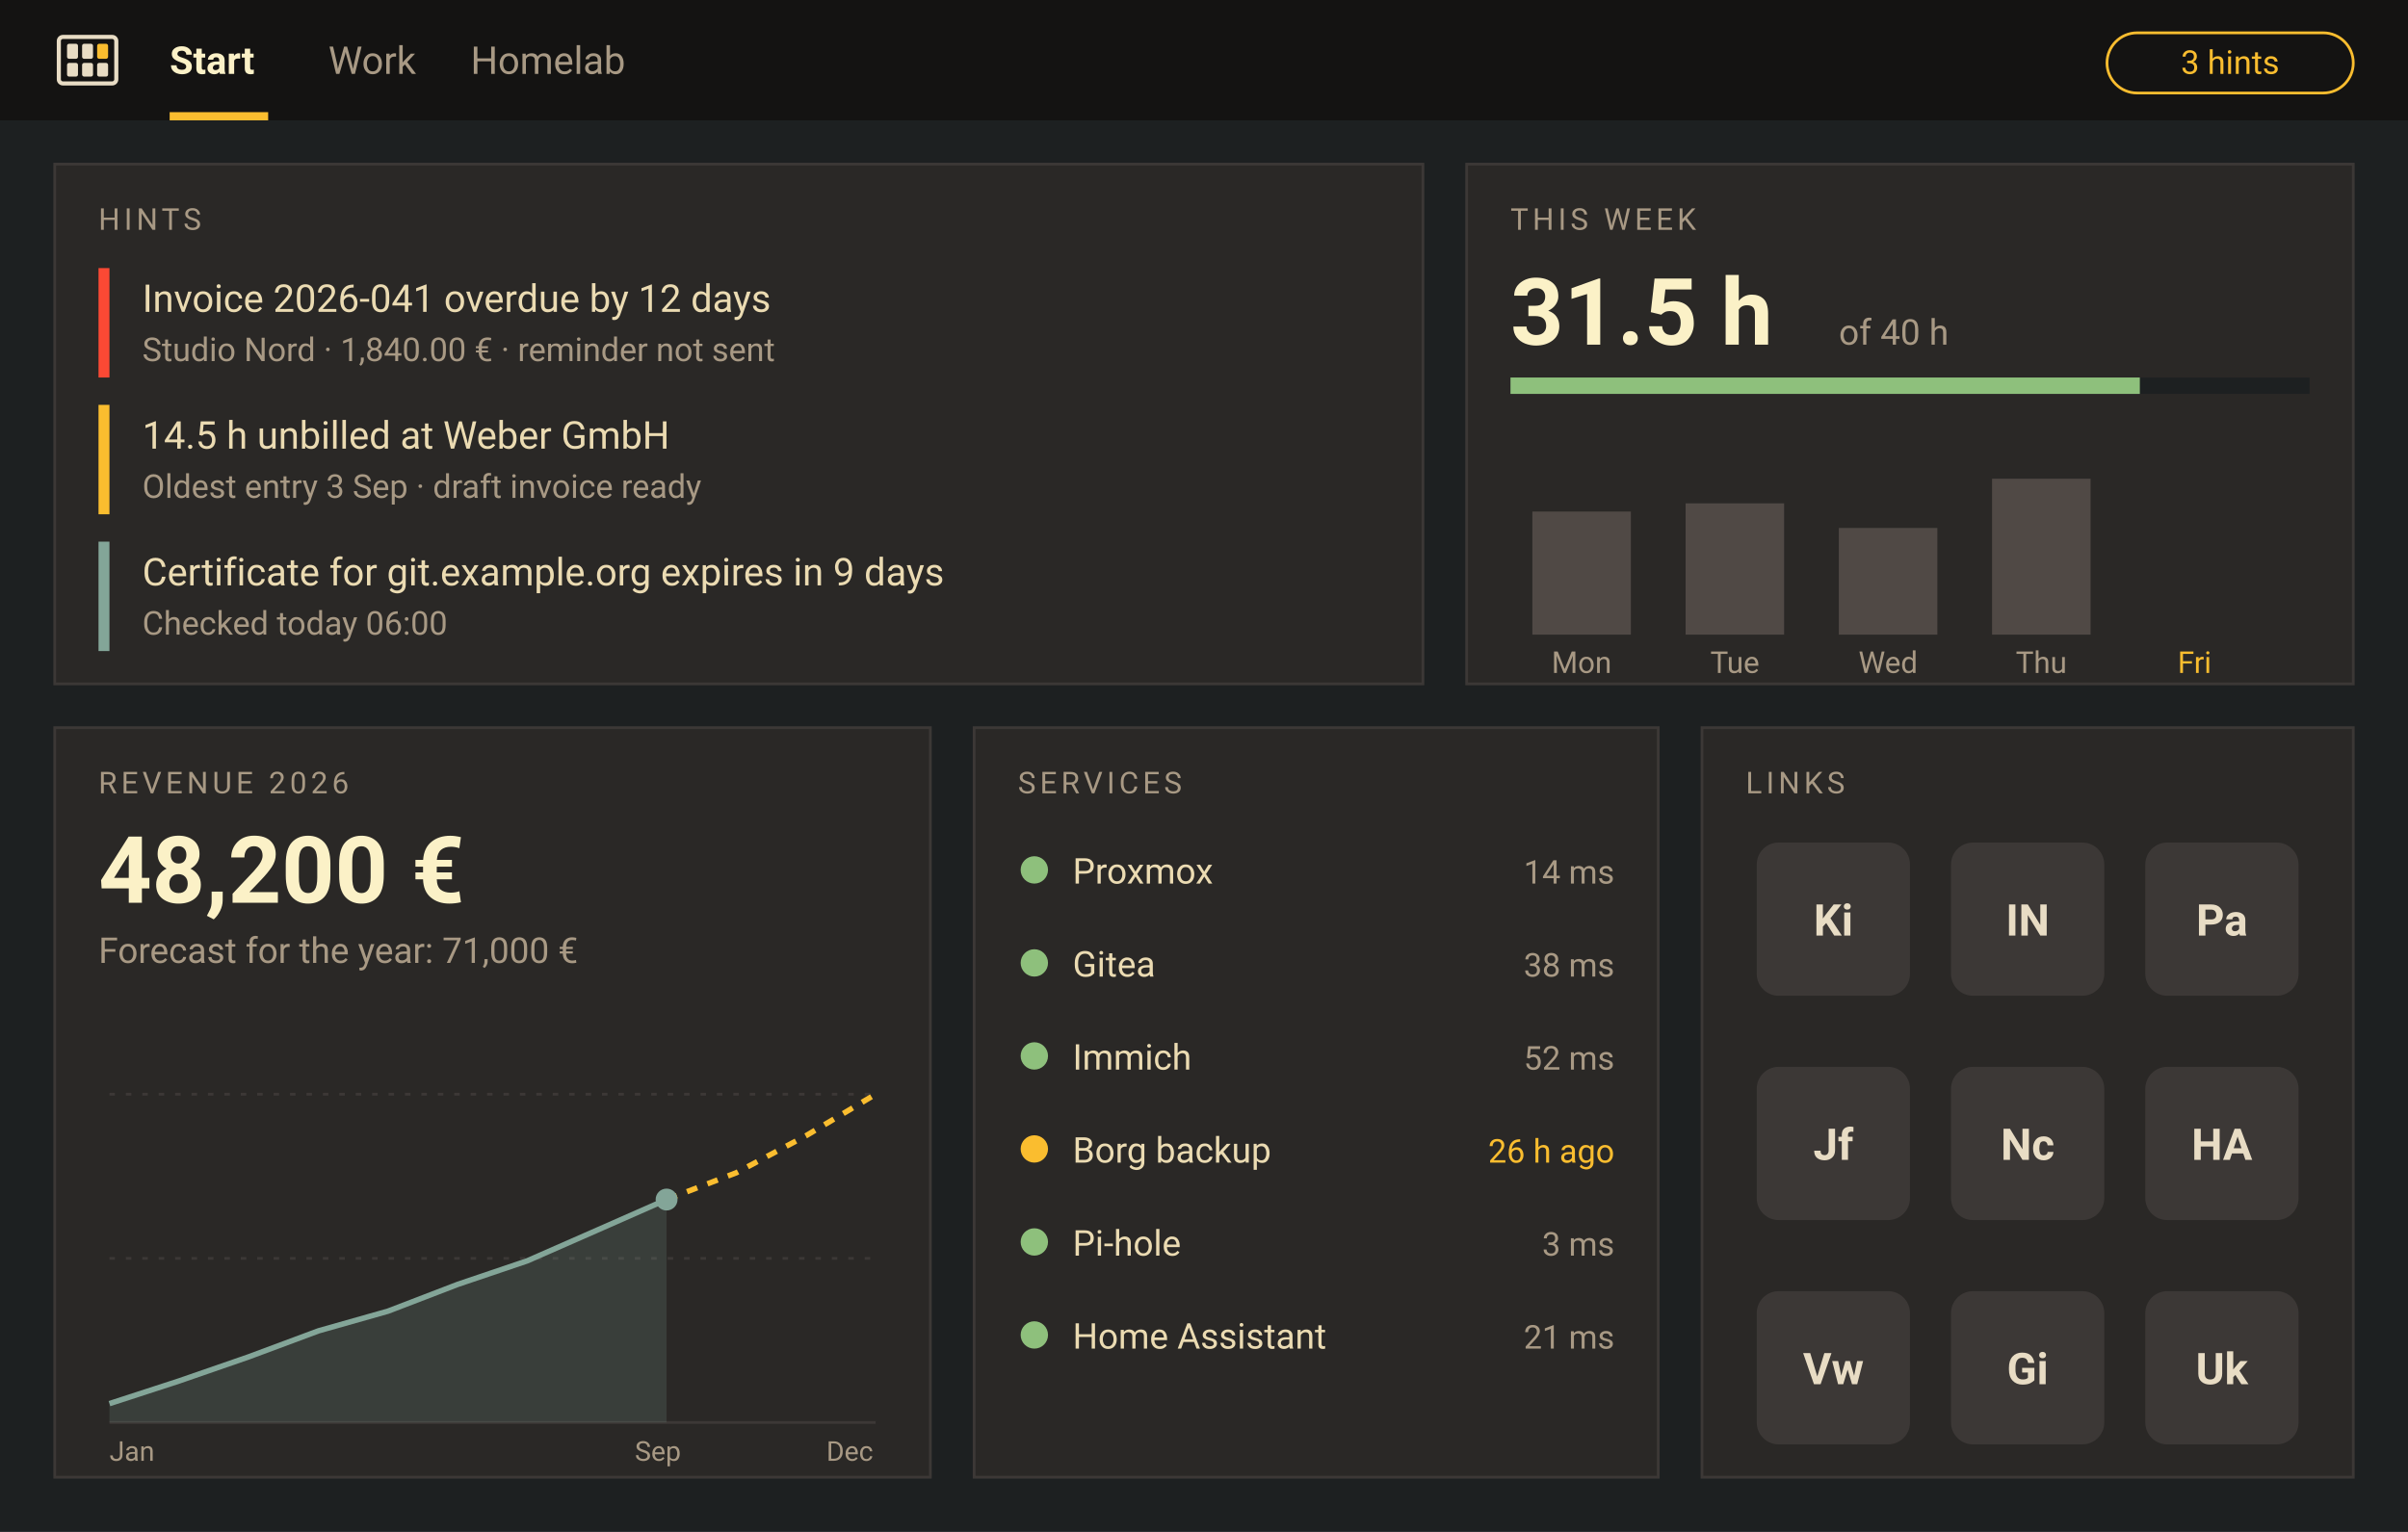
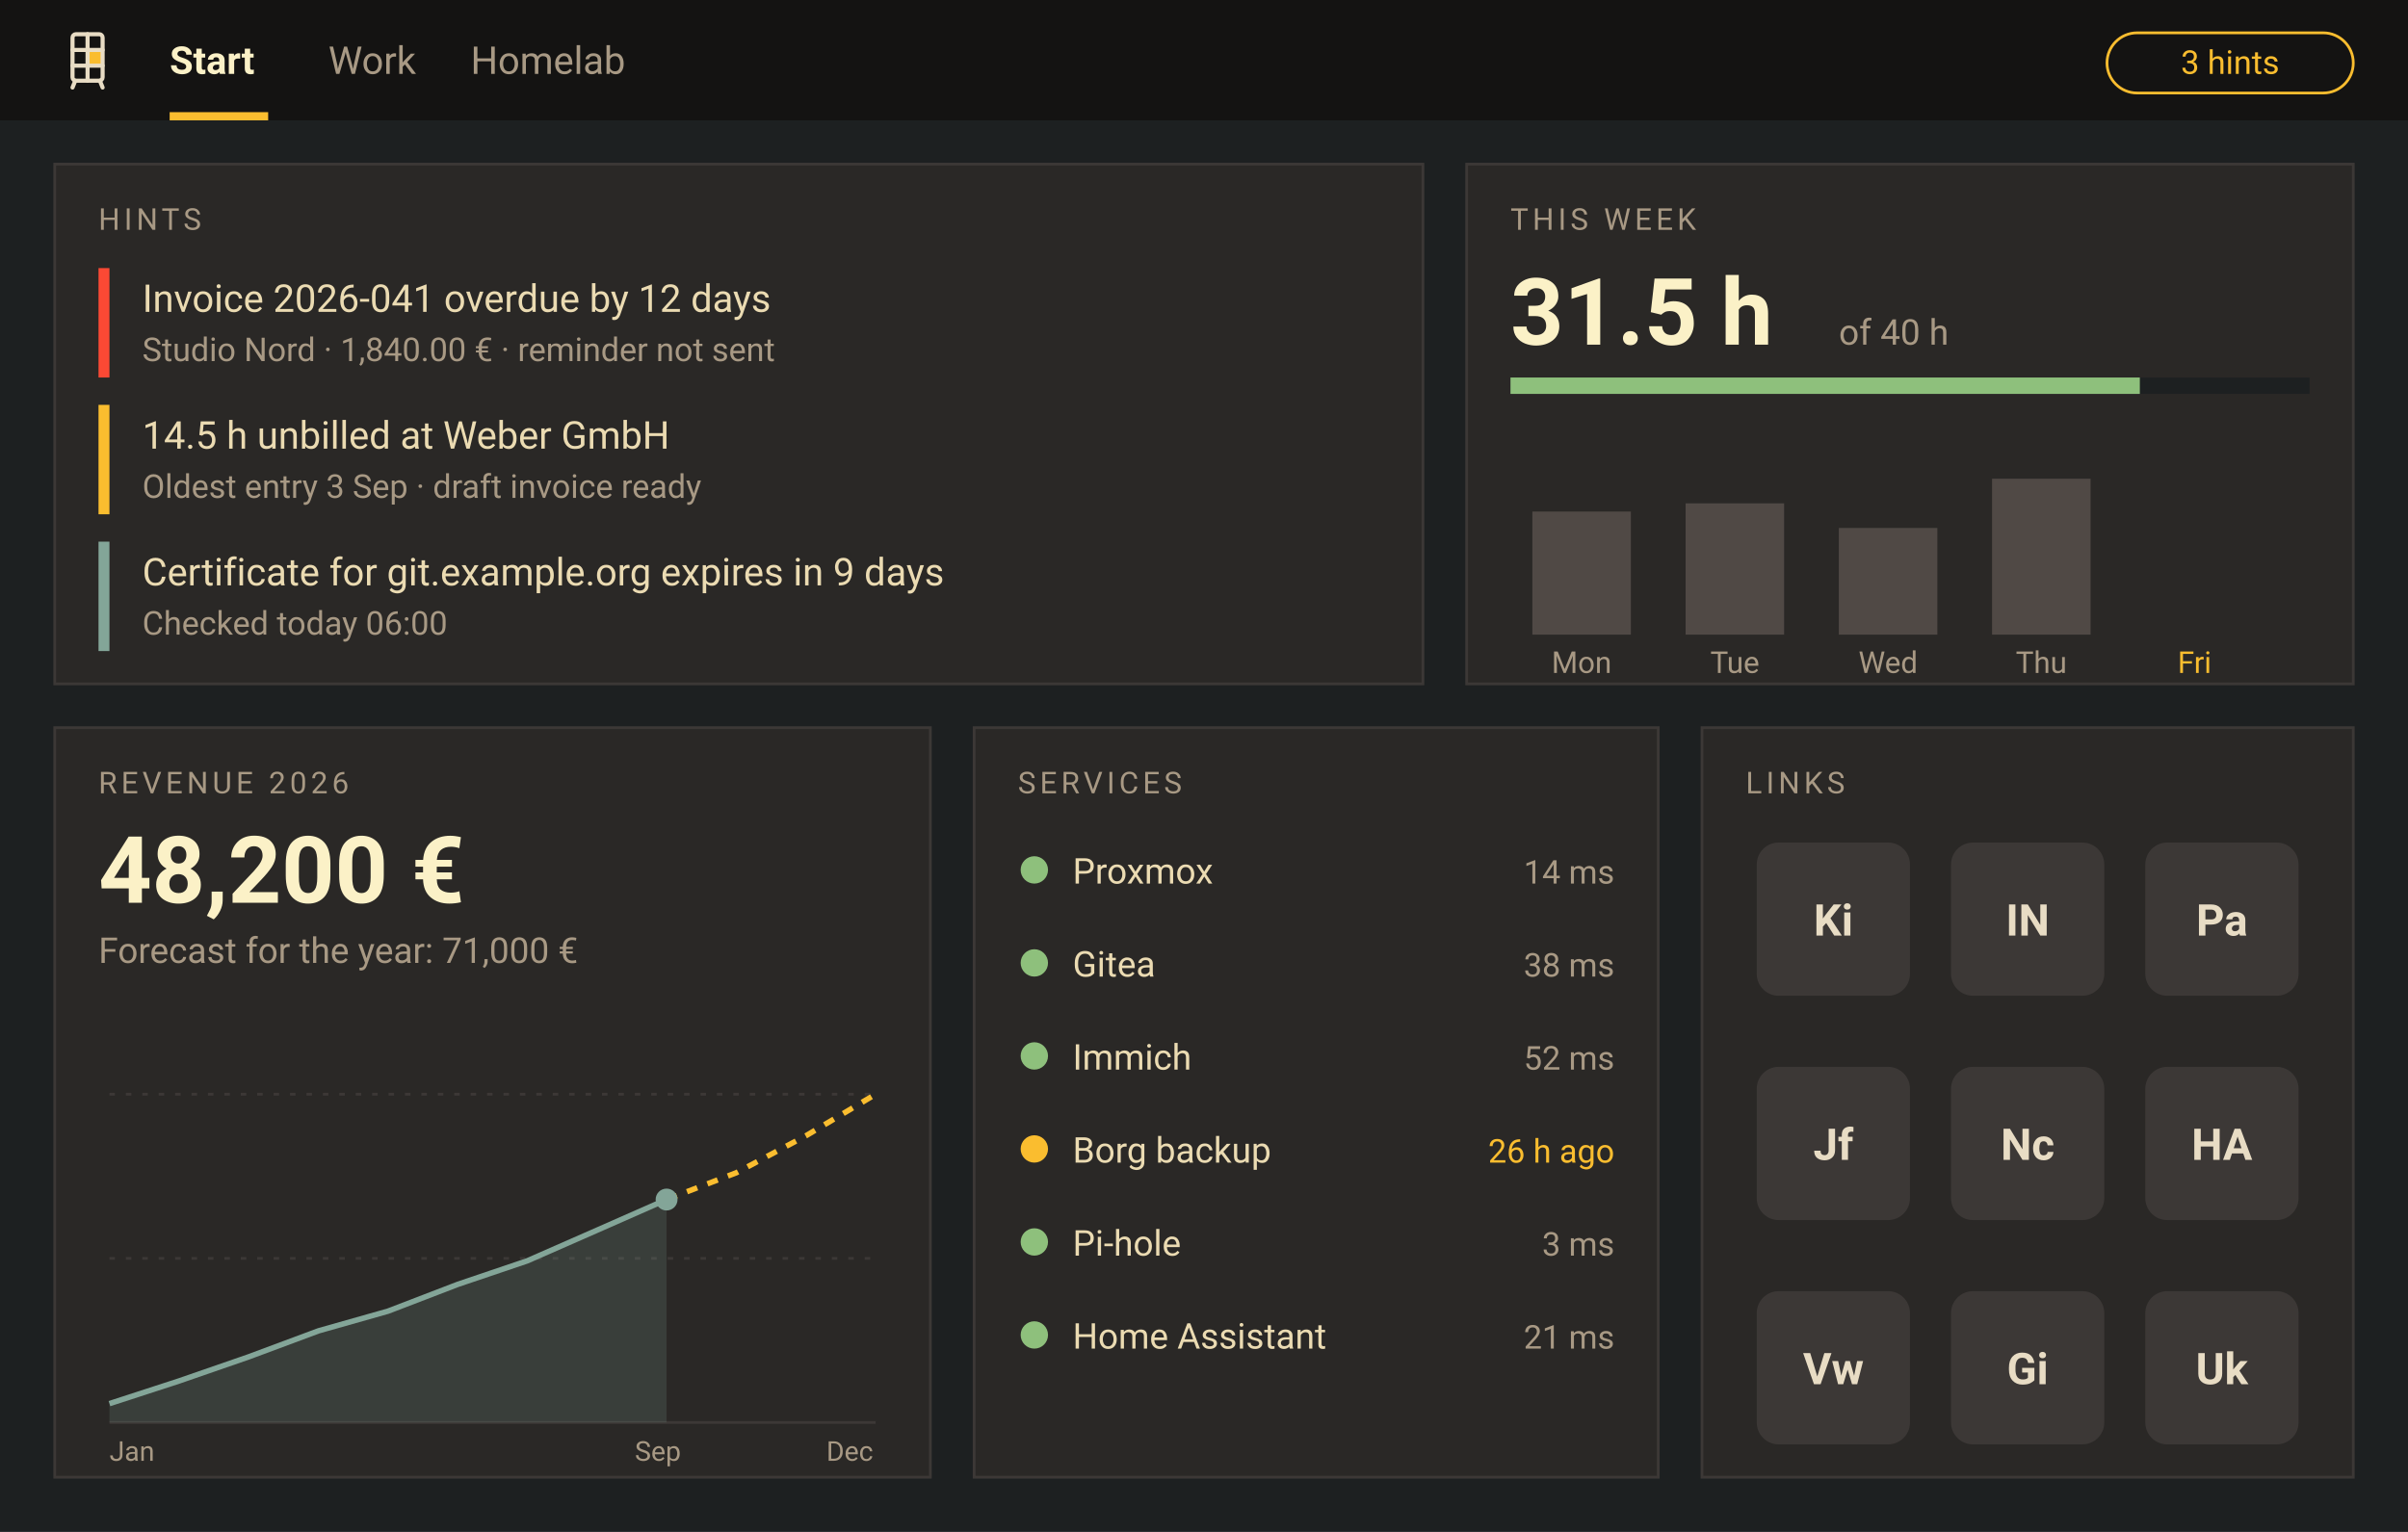
<svg xmlns="http://www.w3.org/2000/svg" viewBox="0 0 880 560" width="880" height="560" font-family="-apple-system,BlinkMacSystemFont,'Segoe UI',Roboto,Cantarell,sans-serif">
  <rect width="880" height="560" fill="#1d2021" />
  <rect width="880" height="44" fill="#141312" />
-   <g transform="translate(20 10) scale(0.5)" fill="none" stroke="#E8DCC4" stroke-width="3">
-     <rect x="3" y="7" width="42" height="34" rx="3" />
-     <rect x="9" y="12" width="8" height="11" rx="1.5" fill="#E8DCC4" stroke="none" />
-     <rect x="20" y="12" width="8" height="11" rx="1.5" fill="#E8DCC4" stroke="none" />
-     <rect x="31" y="12" width="8" height="11" rx="1.5" fill="#FABD2F" stroke="none" />
-     <rect x="9" y="26" width="8" height="10" rx="1.5" fill="#E8DCC4" stroke="none" />
-     <rect x="20" y="26" width="8" height="10" rx="1.5" fill="#E8DCC4" stroke="none" />
-     <rect x="31" y="26" width="8" height="10" rx="1.5" fill="#E8DCC4" stroke="none" />
+   <g transform="translate(20 10) scale(0.5)" fill="none" stroke="#E8DCC4" stroke-width="3" stroke-linecap="round" stroke-linejoin="round">
+     <rect x="24" y="16.5" width="11" height="11.5" fill="#FABD2F" stroke="none" />
+     <rect x="13" y="5" width="22" height="34" rx="2.5" />
+     <line x1="13" y1="16.5" x2="35" y2="16.5" />
+     <line x1="13" y1="28" x2="35" y2="28" />
+     <line x1="24" y1="5" x2="24" y2="39" />
+     <line x1="15" y1="39" x2="13" y2="44" />
+     <line x1="33" y1="39" x2="35" y2="44" />
  </g>
  <text x="62" y="27" font-size="14" font-weight="600" fill="#fbf1c7">Start</text>
  <rect x="62" y="41" width="36" height="3" fill="#fabd2f" />
  <text x="120" y="27" font-size="14" fill="#a89984">Work</text>
  <text x="172" y="27" font-size="14" fill="#a89984">Homelab</text>
  <rect x="770" y="12" width="90" height="22" rx="11" fill="none" stroke="#fabd2f" />
  <text x="815" y="27" font-size="12" fill="#fabd2f" text-anchor="middle">3 hints</text>
  <rect x="20" y="60" width="500" height="190" fill="#2a2826" stroke="#3c3836" />
  <text x="36" y="84" font-size="11" letter-spacing="1.5" fill="#a89984">HINTS</text>
  <rect x="36" y="98" width="4" height="40" fill="#fb4934" />
  <text x="52" y="114" font-size="14" fill="#ebdbb2">Invoice 2026-041 overdue by 12 days</text>
  <text x="52" y="132" font-size="12" fill="#a89984">Studio Nord · 1,840.00 € · reminder not sent</text>
  <rect x="36" y="148" width="4" height="40" fill="#fabd2f" />
  <text x="52" y="164" font-size="14" fill="#ebdbb2">14.5 h unbilled at Weber GmbH</text>
  <text x="52" y="182" font-size="12" fill="#a89984">Oldest entry 3 Sep · draft invoice ready</text>
  <rect x="36" y="198" width="4" height="40" fill="#83a598" />
  <text x="52" y="214" font-size="14" fill="#ebdbb2">Certificate for git.example.org expires in 9 days</text>
  <text x="52" y="232" font-size="12" fill="#a89984">Checked today 06:00</text>
  <rect x="536" y="60" width="324" height="190" fill="#2a2826" stroke="#3c3836" />
  <text x="552" y="84" font-size="11" letter-spacing="1.5" fill="#a89984">THIS WEEK</text>
  <text x="552" y="126" font-size="34" font-weight="700" fill="#fbf1c7">31.5 h</text>
  <text x="672" y="126" font-size="13" fill="#a89984">of 40 h</text>
  <rect x="552" y="138" width="292" height="6" fill="#1d2021" />
  <rect x="552" y="138" width="230" height="6" fill="#8ec07c" />
  <g fill="#504945">
    <rect x="560" y="187" width="36" height="45" />
    <rect x="616" y="184" width="36" height="48" />
    <rect x="672" y="193" width="36" height="39" />
    <rect x="728" y="175" width="36" height="57" />
  </g>
  <rect x="784" y="232" width="36" height="0" fill="#fabd2f" />
  <g font-size="11" fill="#a89984" text-anchor="middle">
    <text x="578" y="246">Mon</text>
    <text x="634" y="246">Tue</text>
    <text x="690" y="246">Wed</text>
    <text x="746" y="246">Thu</text>
    <text x="802" y="246" fill="#fabd2f">Fri</text>
  </g>
  <rect x="20" y="266" width="320" height="274" fill="#2a2826" stroke="#3c3836" />
  <text x="36" y="290" font-size="11" letter-spacing="1.5" fill="#a89984">REVENUE 2026</text>
  <text x="36" y="330" font-size="34" font-weight="700" fill="#fbf1c7">48,200 €</text>
  <text x="36" y="352" font-size="13" fill="#a89984">Forecast for the year: 71,000 €</text>
  <line x1="40" y1="520" x2="320" y2="520" stroke="#3c3836" />
  <line x1="40" y1="460" x2="320" y2="460" stroke="#3c3836" stroke-dasharray="2 4" />
  <line x1="40" y1="400" x2="320" y2="400" stroke="#3c3836" stroke-dasharray="2 4" />
  <path d="M40 513.1 L65.5 504.8 L90.9 496 L116.4 486.5 L141.8 479.3 L167.3 469.5 L192.7 460.9 L218.2 449.7 L243.6 438.5 L243.6 520 L40 520 Z" fill="#83a598" fill-opacity="0.18" />
  <path d="M40 513.1 L65.5 504.8 L90.9 496 L116.4 486.5 L141.8 479.3 L167.3 469.5 L192.7 460.9 L218.2 449.7 L243.6 438.5" fill="none" stroke="#83a598" stroke-width="2" />
  <path d="M243.6 438.5 L269.1 428.7 L294.5 415.2 L320 400" fill="none" stroke="#fabd2f" stroke-width="2" stroke-dasharray="4 4" />
  <circle cx="243.6" cy="438.5" r="4" fill="#83a598" />
  <g font-size="10" fill="#a89984">
    <text x="40" y="534">Jan</text>
    <text x="232" y="534">Sep</text>
    <text x="302" y="534">Dec</text>
  </g>
  <rect x="356" y="266" width="250" height="274" fill="#2a2826" stroke="#3c3836" />
  <text x="372" y="290" font-size="11" letter-spacing="1.5" fill="#a89984">SERVICES</text>
  <g font-size="13" fill="#ebdbb2">
    <circle cx="378" cy="318" r="5" fill="#8ec07c" />
    <text x="392" y="323">Proxmox</text>
    <circle cx="378" cy="352" r="5" fill="#8ec07c" />
    <text x="392" y="357">Gitea</text>
    <circle cx="378" cy="386" r="5" fill="#8ec07c" />
    <text x="392" y="391">Immich</text>
    <circle cx="378" cy="420" r="5" fill="#fabd2f" />
    <text x="392" y="425">Borg backup</text>
    <circle cx="378" cy="454" r="5" fill="#8ec07c" />
    <text x="392" y="459">Pi-hole</text>
    <circle cx="378" cy="488" r="5" fill="#8ec07c" />
    <text x="392" y="493">Home Assistant</text>
  </g>
  <g font-size="12" fill="#a89984" text-anchor="end">
    <text x="590" y="323">14 ms</text>
    <text x="590" y="357">38 ms</text>
    <text x="590" y="391">52 ms</text>
    <text x="590" y="425" fill="#fabd2f">26 h ago</text>
    <text x="590" y="459">3 ms</text>
    <text x="590" y="493">21 ms</text>
  </g>
  <rect x="622" y="266" width="238" height="274" fill="#2a2826" stroke="#3c3836" />
  <text x="638" y="290" font-size="11" letter-spacing="1.5" fill="#a89984">LINKS</text>
  <g fill="#3c3836">
    <rect x="642" y="308" width="56" height="56" rx="8" />
    <rect x="713" y="308" width="56" height="56" rx="8" />
    <rect x="784" y="308" width="56" height="56" rx="8" />
    <rect x="642" y="390" width="56" height="56" rx="8" />
    <rect x="713" y="390" width="56" height="56" rx="8" />
    <rect x="784" y="390" width="56" height="56" rx="8" />
    <rect x="642" y="472" width="56" height="56" rx="8" />
    <rect x="713" y="472" width="56" height="56" rx="8" />
    <rect x="784" y="472" width="56" height="56" rx="8" />
  </g>
  <g font-size="16" font-weight="700" fill="#e8dcc4" text-anchor="middle">
    <text x="670" y="342">Ki</text>
    <text x="741" y="342">IN</text>
    <text x="812" y="342">Pa</text>
    <text x="670" y="424">Jf</text>
    <text x="741" y="424">Nc</text>
    <text x="812" y="424">HA</text>
    <text x="670" y="506">Vw</text>
    <text x="741" y="506">Gi</text>
    <text x="812" y="506">Uk</text>
  </g>
</svg>
